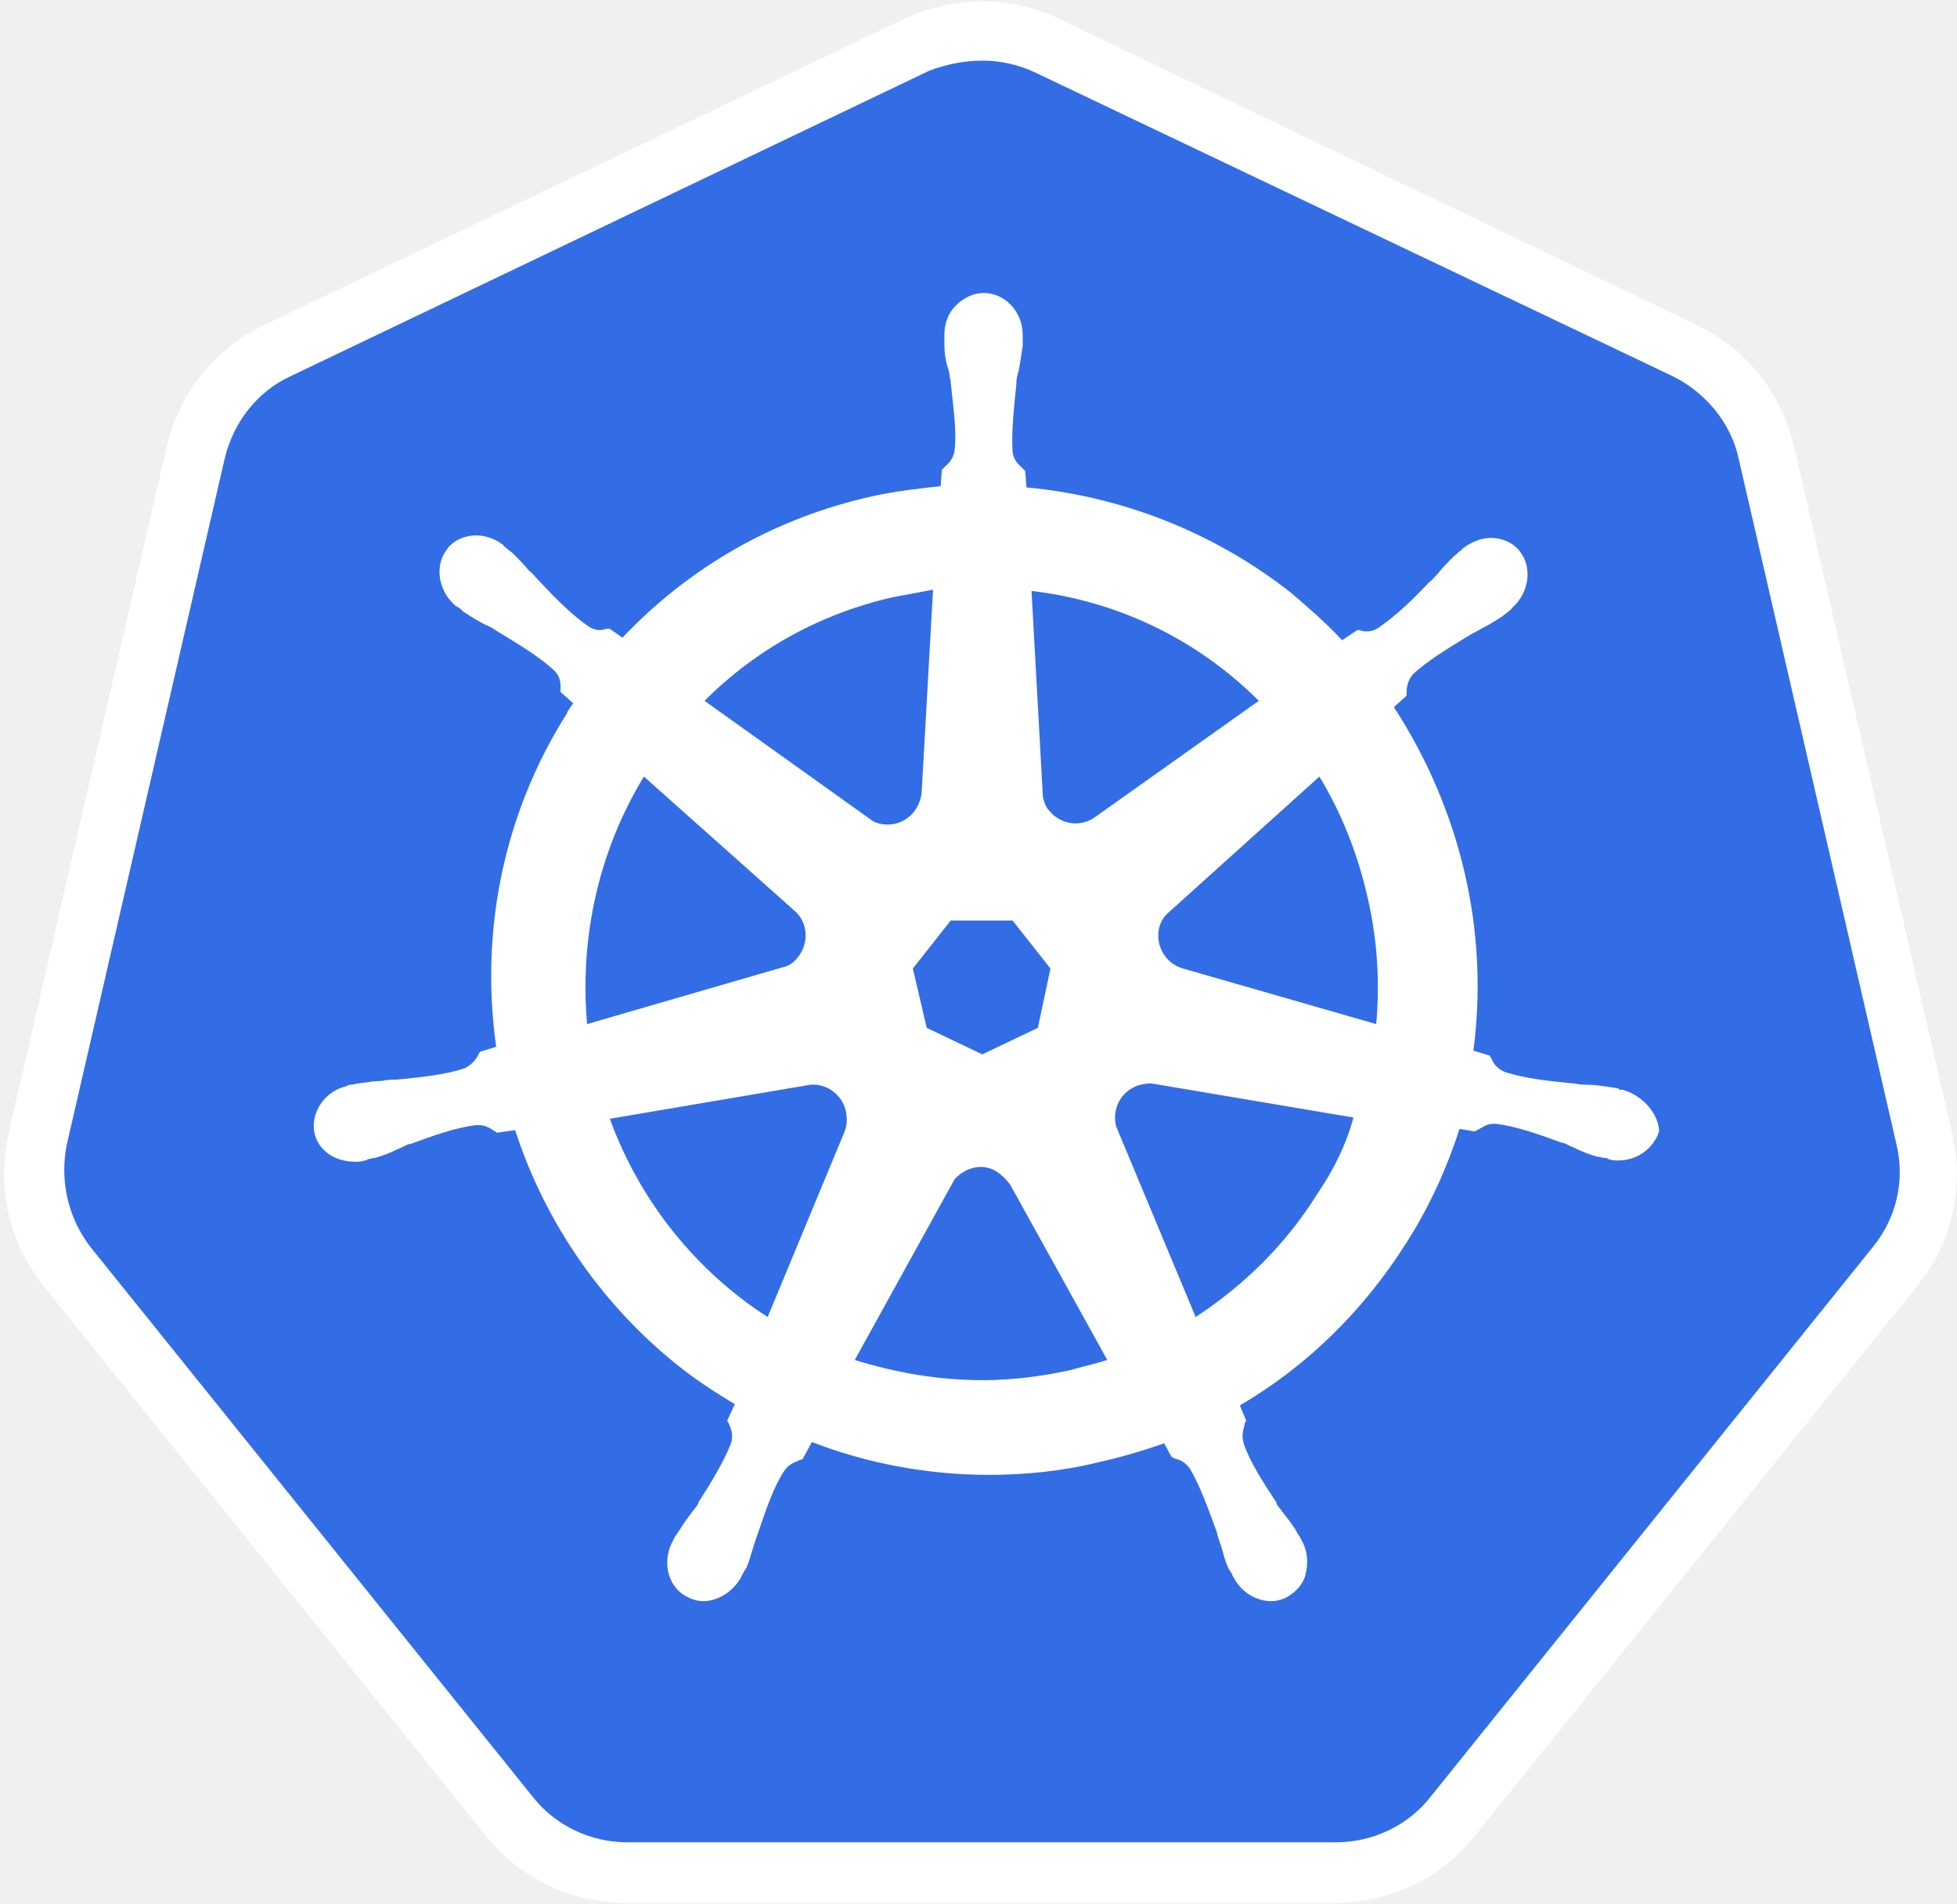
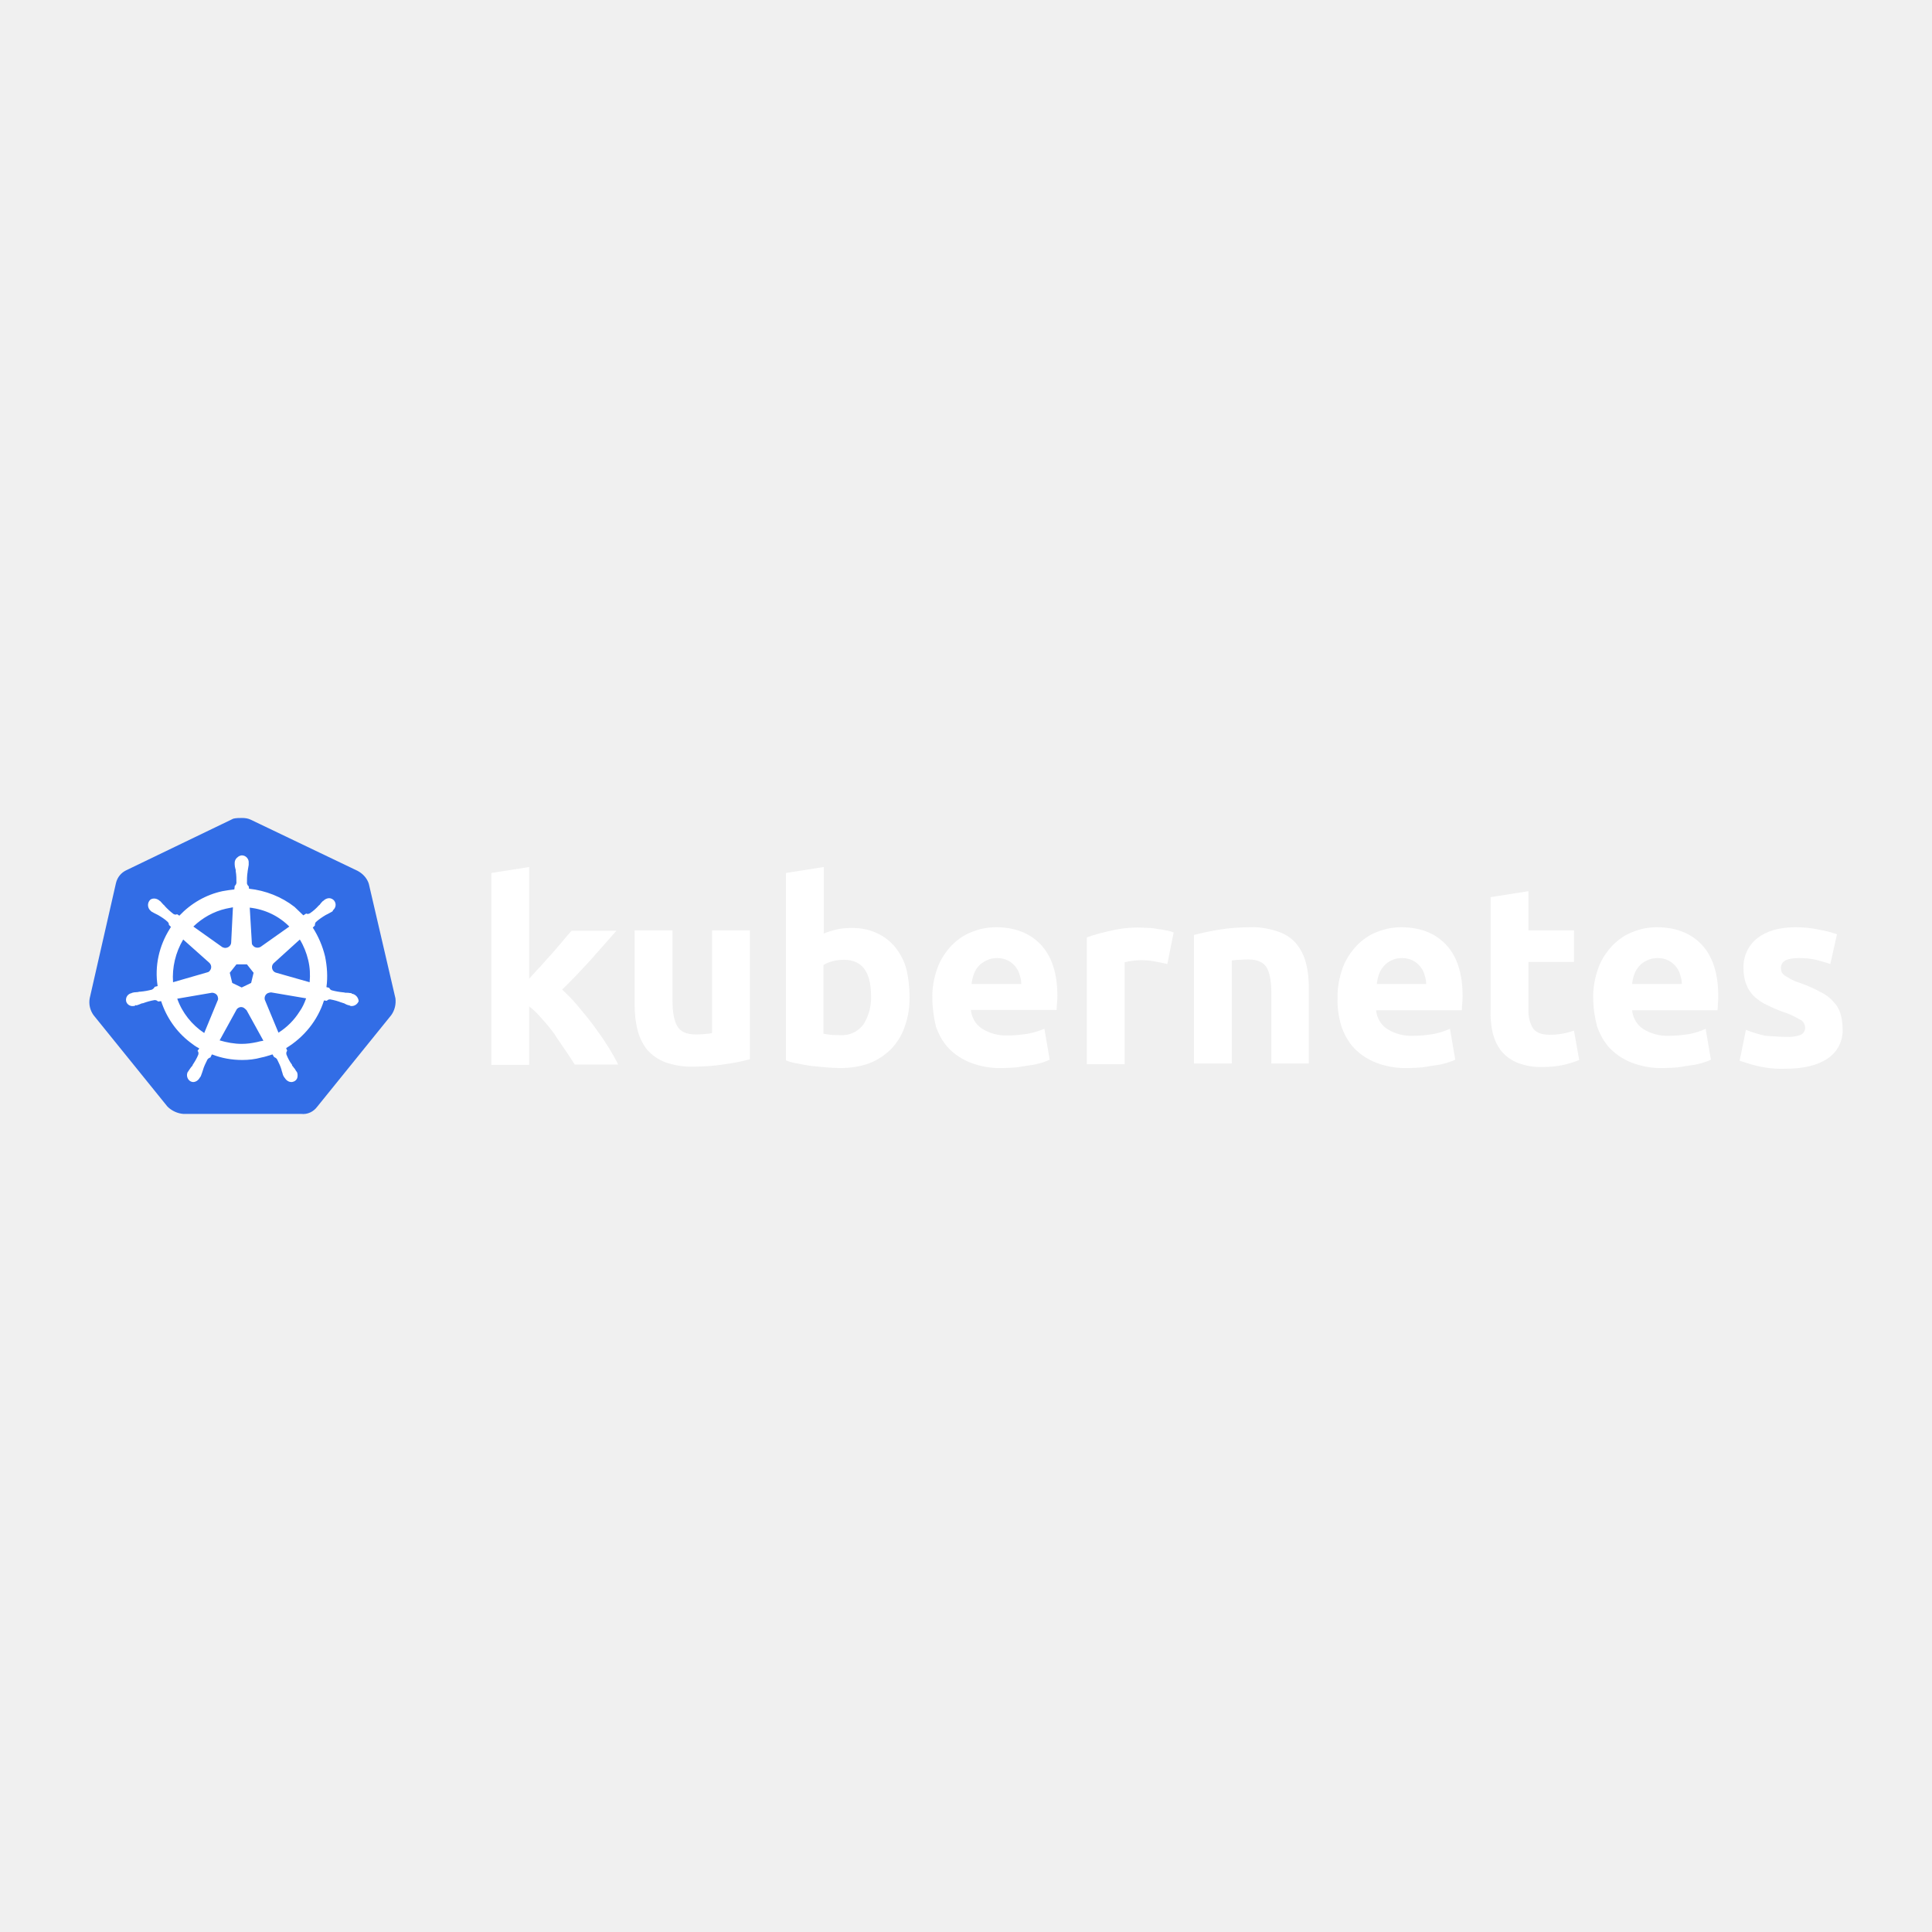
- <svg xmlns="http://www.w3.org/2000/svg" width="256px" height="249px" viewBox="0 0 256 249" version="1.1" preserveAspectRatio="xMidYMid">
-   <g>
-     <path d="M82.085,244.934 C76.139,244.934 70.524,242.292 66.725,237.502 L8.919,165.657 C5.12,160.867 3.634,154.756 5.12,148.81 L25.765,59.128 C27.086,53.182 31.05,48.392 36.501,45.75 L120.072,5.781 C122.715,4.459 125.688,3.799 128.661,3.799 C131.634,3.799 134.606,4.459 137.249,5.781 L220.821,45.585 C226.271,48.227 230.235,53.017 231.556,58.963 L252.201,148.645 C253.523,154.591 252.201,160.702 248.403,165.492 L190.596,237.337 C186.797,241.961 181.182,244.769 175.236,244.769 L82.085,244.934 L82.085,244.934 Z" fill="#326DE6" />
-     <path d="M128.495,7.928 C130.808,7.928 133.12,8.423 135.267,9.414 L218.839,49.218 C223.133,51.365 226.436,55.329 227.427,59.954 L248.072,149.636 C249.228,154.426 248.072,159.381 244.934,163.179 L187.128,235.025 C184.155,238.823 179.53,240.97 174.741,240.97 L82.085,240.97 C77.295,240.97 72.671,238.823 69.698,235.025 L11.892,163.179 C8.919,159.381 7.763,154.426 8.754,149.636 L29.399,59.954 C30.555,55.164 33.693,51.2 37.987,49.218 L121.559,9.249 C123.706,8.423 126.183,7.928 128.495,7.928 L128.495,7.928 Z M128.495,0.165 L128.495,0.165 C125.027,0.165 121.559,0.991 118.255,2.477 L34.684,42.446 C28.077,45.585 23.453,51.365 21.801,58.467 L1.156,148.15 C-0.495,155.252 1.156,162.519 5.781,168.299 L63.587,240.145 C68.046,245.76 74.818,248.898 81.92,248.898 L174.575,248.898 C181.677,248.898 188.449,245.76 192.908,240.145 L250.715,168.299 C255.339,162.684 256.991,155.252 255.339,148.15 L234.694,58.467 C233.043,51.365 228.418,45.585 221.812,42.446 L138.57,2.477 C135.432,0.991 131.964,0.165 128.495,0.165 L128.495,0.165 L128.495,0.165 Z" fill="#FFFFFF" />
-     <path d="M212.232,142.534 L212.232,142.534 L212.232,142.534 C212.067,142.534 212.067,142.534 212.232,142.534 L212.067,142.534 C211.902,142.534 211.737,142.534 211.737,142.369 C211.406,142.369 211.076,142.204 210.746,142.204 C209.59,142.039 208.599,141.874 207.608,141.874 C207.112,141.874 206.617,141.874 205.956,141.708 L205.791,141.708 C202.323,141.378 199.515,141.048 196.872,140.222 C195.716,139.726 195.386,139.066 195.055,138.405 C195.055,138.24 194.89,138.24 194.89,138.075 L194.89,138.075 L192.743,137.414 C193.734,129.817 193.404,121.889 191.587,114.126 C189.77,106.364 186.632,99.097 182.338,92.49 L183.99,91.004 L183.99,90.674 C183.99,89.848 184.155,89.022 184.815,88.196 C186.797,86.379 189.275,84.893 192.248,83.076 L192.248,83.076 C192.743,82.746 193.239,82.581 193.734,82.25 C194.725,81.755 195.551,81.259 196.542,80.599 C196.707,80.434 197.037,80.268 197.368,79.938 C197.533,79.773 197.698,79.773 197.698,79.608 L197.698,79.608 C200.01,77.626 200.506,74.323 198.854,72.175 C198.028,71.019 196.542,70.359 195.055,70.359 C193.734,70.359 192.578,70.854 191.422,71.68 L191.422,71.68 L191.422,71.68 C191.257,71.845 191.257,71.845 191.092,72.01 C190.761,72.175 190.596,72.506 190.266,72.671 C189.44,73.497 188.779,74.157 188.119,74.983 C187.788,75.314 187.458,75.809 186.963,76.139 L186.963,76.139 C184.65,78.617 182.503,80.599 180.356,82.085 C179.861,82.415 179.365,82.581 178.87,82.581 C178.539,82.581 178.209,82.581 177.879,82.415 L177.548,82.415 L177.548,82.415 L175.566,83.737 C173.419,81.425 171.107,79.443 168.795,77.461 C158.885,69.698 146.828,64.908 134.276,63.752 L134.111,61.605 C133.946,61.44 133.946,61.44 133.781,61.275 C133.285,60.779 132.625,60.284 132.459,59.128 C132.294,56.485 132.625,53.512 132.955,50.209 L132.955,50.044 C132.955,49.548 133.12,48.888 133.285,48.392 C133.45,47.401 133.615,46.41 133.781,45.254 L133.781,44.263 L133.781,43.768 L133.781,43.768 L133.781,43.768 C133.781,40.795 131.468,38.317 128.661,38.317 C127.339,38.317 126.018,38.978 125.027,39.969 C124.036,40.96 123.541,42.281 123.541,43.768 L123.541,43.768 L123.541,43.768 L123.541,44.098 L123.541,45.089 C123.541,46.245 123.706,47.236 124.036,48.227 C124.201,48.723 124.201,49.218 124.366,49.879 L124.366,50.044 C124.697,53.347 125.192,56.32 124.862,58.963 C124.697,60.119 124.036,60.614 123.541,61.11 C123.375,61.275 123.375,61.275 123.21,61.44 L123.21,61.44 L123.045,63.587 C120.072,63.917 117.099,64.248 114.126,64.908 C101.409,67.716 90.178,74.157 81.425,83.406 L79.773,82.25 L79.443,82.25 C79.112,82.25 78.782,82.415 78.452,82.415 C77.956,82.415 77.461,82.25 76.965,81.92 C74.818,80.434 72.671,78.286 70.359,75.809 L70.359,75.809 C70.028,75.479 69.698,74.983 69.203,74.653 C68.542,73.827 67.881,73.166 67.055,72.341 C66.89,72.175 66.56,72.01 66.23,71.68 C66.065,71.515 65.899,71.515 65.899,71.35 L65.899,71.35 C64.908,70.524 63.587,70.028 62.266,70.028 C60.779,70.028 59.293,70.689 58.467,71.845 C56.815,73.992 57.311,77.295 59.623,79.277 L59.623,79.277 L59.623,79.277 C59.788,79.277 59.788,79.443 59.954,79.443 C60.284,79.608 60.449,79.938 60.779,80.103 C61.77,80.764 62.596,81.259 63.587,81.755 C64.083,81.92 64.578,82.25 65.074,82.581 L65.074,82.581 C68.046,84.397 70.524,85.884 72.506,87.701 C73.332,88.526 73.332,89.352 73.332,90.178 L73.332,90.508 L73.332,90.508 L74.983,91.995 C74.653,92.49 74.323,92.821 74.157,93.316 C65.899,106.364 62.761,121.724 64.908,136.919 L62.761,137.579 C62.761,137.745 62.596,137.745 62.596,137.91 C62.266,138.57 61.77,139.231 60.779,139.726 C58.302,140.552 55.329,140.883 51.861,141.213 L51.695,141.213 C51.2,141.213 50.539,141.213 50.044,141.378 C49.053,141.378 48.062,141.543 46.906,141.708 C46.575,141.708 46.245,141.874 45.915,141.874 C45.75,141.874 45.585,141.874 45.419,142.039 L45.419,142.039 L45.419,142.039 C42.446,142.699 40.63,145.507 41.125,148.15 C41.621,150.462 43.768,151.948 46.41,151.948 C46.906,151.948 47.236,151.948 47.732,151.783 L47.732,151.783 L47.732,151.783 C47.897,151.783 48.062,151.783 48.062,151.618 C48.392,151.618 48.723,151.453 49.053,151.453 C50.209,151.123 51.035,150.792 52.026,150.297 C52.521,150.132 53.017,149.801 53.512,149.636 L53.677,149.636 C56.815,148.48 59.623,147.489 62.266,147.159 L62.596,147.159 C63.587,147.159 64.248,147.654 64.743,147.985 C64.908,147.985 64.908,148.15 65.074,148.15 L65.074,148.15 L67.386,147.819 C71.35,160.041 78.947,170.942 89.022,178.87 C91.334,180.686 93.646,182.173 96.124,183.659 L95.133,185.806 C95.133,185.972 95.298,185.972 95.298,186.137 C95.628,186.797 95.959,187.623 95.628,188.779 C94.637,191.257 93.151,193.734 91.334,196.542 L91.334,196.707 C91.004,197.203 90.674,197.533 90.343,198.028 C89.683,198.854 89.187,199.68 88.526,200.671 C88.361,200.836 88.196,201.166 88.031,201.497 C88.031,201.662 87.866,201.827 87.866,201.827 L87.866,201.827 L87.866,201.827 C86.545,204.635 87.535,207.773 90.013,208.929 C90.674,209.259 91.334,209.425 91.995,209.425 C93.977,209.425 95.959,208.103 96.95,206.286 L96.95,206.286 L96.95,206.286 C96.95,206.121 97.115,205.956 97.115,205.956 C97.28,205.626 97.445,205.295 97.61,205.13 C98.106,203.974 98.271,203.148 98.601,202.157 C98.766,201.662 98.932,201.166 99.097,200.671 L99.097,200.671 C100.253,197.368 101.079,194.725 102.565,192.413 C103.226,191.422 104.052,191.257 104.712,190.926 C104.877,190.926 104.877,190.926 105.043,190.761 L105.043,190.761 L106.199,188.614 C113.466,191.422 121.394,192.908 129.321,192.908 C134.111,192.908 139.066,192.413 143.69,191.257 C146.663,190.596 149.471,189.77 152.279,188.779 L153.27,190.596 C153.435,190.596 153.435,190.596 153.6,190.761 C154.426,190.926 155.086,191.257 155.747,192.248 C157.068,194.56 158.059,197.368 159.215,200.506 L159.215,200.671 C159.381,201.166 159.546,201.662 159.711,202.157 C160.041,203.148 160.206,204.139 160.702,205.13 C160.867,205.461 161.032,205.626 161.197,205.956 C161.197,206.121 161.363,206.286 161.363,206.286 L161.363,206.286 L161.363,206.286 C162.354,208.268 164.335,209.425 166.317,209.425 C166.978,209.425 167.639,209.259 168.299,208.929 C169.455,208.268 170.446,207.277 170.777,205.956 C171.107,204.635 171.107,203.148 170.446,201.827 L170.446,201.827 L170.446,201.827 C170.446,201.662 170.281,201.662 170.281,201.497 C170.116,201.166 169.951,200.836 169.786,200.671 C169.29,199.68 168.63,198.854 167.969,198.028 C167.639,197.533 167.308,197.203 166.978,196.707 L166.978,196.542 C165.161,193.734 163.51,191.257 162.684,188.779 C162.354,187.623 162.684,186.963 162.849,186.137 C162.849,185.972 163.014,185.972 163.014,185.806 L163.014,185.806 L162.188,183.825 C170.942,178.705 178.374,171.437 183.99,162.519 C186.963,157.894 189.275,152.774 190.926,147.654 L192.908,147.985 C193.074,147.985 193.074,147.819 193.239,147.819 C193.899,147.489 194.395,146.994 195.386,146.994 L195.716,146.994 C198.359,147.324 201.166,148.315 204.305,149.471 L204.47,149.471 C204.965,149.636 205.461,149.966 205.956,150.132 C206.947,150.627 207.773,150.957 208.929,151.288 C209.259,151.288 209.59,151.453 209.92,151.453 C210.085,151.453 210.25,151.453 210.415,151.618 L210.415,151.618 C210.911,151.783 211.241,151.783 211.737,151.783 C214.214,151.783 216.361,150.132 217.022,147.985 C217.022,146.003 215.205,143.36 212.232,142.534 L212.232,142.534 Z M135.763,134.441 L128.495,137.91 L121.228,134.441 L119.412,126.679 L124.366,120.403 L132.459,120.403 L137.414,126.679 L135.763,134.441 L135.763,134.441 Z M178.87,117.265 C180.191,122.88 180.521,128.495 180.026,133.946 L154.756,126.679 C152.444,126.018 151.123,123.706 151.618,121.394 C151.783,120.733 152.114,120.072 152.609,119.577 L172.594,101.574 C175.401,106.199 177.548,111.484 178.87,117.265 L178.87,117.265 Z M164.666,91.665 L143.03,107.025 C141.213,108.181 138.735,107.85 137.249,106.034 C136.754,105.538 136.588,104.877 136.423,104.217 L134.937,77.295 C146.333,78.617 156.738,83.737 164.666,91.665 L164.666,91.665 Z M116.769,78.121 C118.586,77.791 120.237,77.461 122.054,77.13 L120.568,103.556 C120.403,105.868 118.586,107.85 116.108,107.85 C115.448,107.85 114.622,107.685 114.126,107.355 L92.16,91.665 C98.932,84.893 107.355,80.268 116.769,78.121 L116.769,78.121 Z M84.232,101.574 L103.886,119.081 C105.703,120.568 105.868,123.375 104.382,125.192 C103.886,125.853 103.226,126.348 102.4,126.514 L76.8,133.946 C75.809,122.715 78.286,111.319 84.232,101.574 L84.232,101.574 Z M79.773,146.333 L106.034,141.874 C108.181,141.708 110.163,143.195 110.658,145.342 C110.823,146.333 110.823,147.159 110.493,147.985 L110.493,147.985 L100.418,172.263 C91.169,166.317 83.737,157.234 79.773,146.333 L79.773,146.333 Z M140.057,179.2 C136.258,180.026 132.459,180.521 128.495,180.521 C122.715,180.521 117.099,179.53 111.814,177.879 L124.862,154.261 C126.183,152.774 128.33,152.114 130.147,153.105 C130.973,153.6 131.634,154.261 132.129,154.921 L132.129,154.921 L144.846,177.879 C143.36,178.374 141.708,178.705 140.057,179.2 L140.057,179.2 Z M172.263,156.243 C168.134,162.849 162.684,168.134 156.408,172.263 L146.003,147.324 C145.507,145.342 146.333,143.195 148.315,142.204 C148.975,141.874 149.801,141.708 150.627,141.708 L177.053,146.168 C176.062,149.801 174.41,153.105 172.263,156.243 L172.263,156.243 Z" fill="#FFFFFF" />
+ <svg xmlns="http://www.w3.org/2000/svg" id="SvgjsSvg1001" width="288" height="288" version="1.1">
+   <defs id="SvgjsDefs1002" />
+   <g id="SvgjsG1008" transform="matrix(0.9167,0,0,0.9167,11.99521,11.99521)">
+     <svg width="288" height="288" viewBox="-2.536 -2.536 505.686 89.602">
+       <path fill="#326de6" d="m 79.797,18.8 c -0.5,-1.6 -1.7,-2.9 -3.2,-3.7 l -30.5,-14.6 c -0.8,-0.4 -1.7,-0.5 -2.5,-0.5 -0.8,0 -1.7,0 -2.5,0.2 l -30.5,14.7 c -1.5,0.7 -2.6,2 -3,3.7 L 0.097,51.5 c -0.3,1.7 0.1,3.4 1.1,4.8 L 22.297,82.4 c 1.2,1.2 2.9,2 4.6,2.1 h 33.6 c 1.8,0.2 3.5,-0.6 4.6,-2.1 l 21.1,-26.1 c 1,-1.4 1.4,-3.1 1.2,-4.8 l -7.6,-32.7 z" class="color326de6 svgShape" />
+       <path fill="#ffffff" d="m 75.097,50.2 0,0 c -0.1,0 -0.2,0 -0.2,-0.1 0,-0.1 -0.2,-0.1 -0.4,-0.1 -0.4,-0.1 -0.8,-0.1 -1.2,-0.1 -0.2,0 -0.4,0 -0.6,-0.1 h -0.1 c -1.1,-0.1 -2.3,-0.3 -3.4,-0.6 -0.3,-0.1 -0.6,-0.4 -0.7,-0.7 0.1,0 0,0 0,0 l 0,0 -0.8,-0.2 c 0.4,-2.9 0.2,-5.9 -0.4,-8.8 -0.7,-2.9 -1.9,-5.7 -3.5,-8.2 l 0.6,-0.6 0,0 v -0.1 c 0,-0.3 0.1,-0.7 0.3,-0.9 0.9,-0.8 1.8,-1.4 2.8,-2 l 0,0 c 0.2,-0.1 0.4,-0.2 0.6,-0.3 0.4,-0.2 0.7,-0.4 1.1,-0.6 0.1,-0.1 0.2,-0.1 0.3,-0.2 0.1,-0.1 0,-0.1 0,-0.2 l 0,0 c 0.9,-0.7 1.1,-1.9 0.4,-2.8 -0.3,-0.4 -0.9,-0.7 -1.4,-0.7 -0.5,0 -1,0.2 -1.4,0.5 l 0,0 -0.1,0.1 c -0.1,0.1 -0.2,0.2 -0.3,0.2 -0.3,0.3 -0.6,0.6 -0.8,0.9 -0.1,0.2 -0.3,0.3 -0.4,0.4 l 0,0 c -0.7,0.8 -1.6,1.6 -2.5,2.2 -0.2,0.1 -0.4,0.2 -0.6,0.2 -0.1,0 -0.3,0 -0.4,-0.1 h -0.1 l -0.8,0.5 c -0.8,-0.8 -1.7,-1.6 -2.5,-2.4 -3.7,-2.9 -8.3,-4.7 -13,-5.2 l -0.1,-0.8 0,0 0,0.1 c -0.3,-0.2 -0.4,-0.5 -0.5,-0.8 0,-1.1 0,-2.2 0.2,-3.4 v -0.1 c 0,-0.2 0.1,-0.4 0.1,-0.6 0.1,-0.4 0.1,-0.8 0.2,-1.2 v -0.6 l 0,0 c 0.1,-1 -0.7,-2 -1.7,-2.1 -0.6,-0.1 -1.2,0.2 -1.7,0.7 -0.4,0.4 -0.6,0.9 -0.6,1.4 l 0,0 v 0.5 c 0,0.4 0.1,0.8 0.2,1.2 0.1,0.2 0.1,0.4 0.1,0.6 v 0.1 c 0.2,1.1 0.2,2.2 0.2,3.4 -0.1,0.3 -0.2,0.6 -0.5,0.8 l 0,0.2 0,0 -0.1,0.8 c -1.1,0.1 -2.2,0.3 -3.4,0.5 -4.7,1 -9,3.5 -12.3,7 l -0.6,-0.4 h -0.1 c -0.1,0 -0.2,0.1 -0.4,0.1 -0.2,0 -0.4,-0.1 -0.6,-0.2 -0.9,-0.7 -1.8,-1.5 -2.5,-2.3 l 0,0 c -0.1,-0.2 -0.3,-0.3 -0.4,-0.4 -0.3,-0.3 -0.5,-0.6 -0.8,-0.9 -0.1,-0.1 -0.2,-0.1 -0.3,-0.2 -0.1,-0.1 -0.1,-0.1 -0.1,-0.1 l 0,0 c -0.4,-0.3 -0.9,-0.5 -1.4,-0.5 -0.6,0 -1.1,0.2 -1.4,0.7 -0.6,0.9 -0.4,2.1 0.4,2.8 l 0,0 c 0.1,0 0.1,0.1 0.1,0.1 0,0 0.2,0.2 0.3,0.2 0.3,0.2 0.7,0.4 1.1,0.6 0.2,0.1 0.4,0.2 0.6,0.3 l 0,0 c 1,0.6 2,1.2 2.8,2 0.2,0.2 0.4,0.6 0.3,0.9 v -0.1 l 0,0 0.6,0.6 c -0.1,0.2 -0.2,0.3 -0.3,0.5 -3.1,4.9 -4.4,10.7 -3.5,16.4 l -0.8,0.2 0,0 c 0,0.1 -0.1,0.1 -0.1,0.1 -0.1,0.3 -0.4,0.5 -0.7,0.7 -1.1,0.3 -2.2,0.5 -3.4,0.6 h 0 c -0.2,0 -0.4,0 -0.6,0.1 -0.4,0 -0.8,0.1 -1.2,0.1 -0.1,0 -0.2,0.1 -0.4,0.1 -0.1,0 -0.1,0 -0.2,0.1 l 0,0 c -1.1,0.2 -1.8,1.2 -1.6,2.3 0,0 0,0 0,0 0.2,0.9 1.1,1.5 2,1.4 0.2,0 0.3,0 0.5,-0.1 l 0,0 c 0.1,0 0.1,0 0.1,-0.1 0,-0.1 0.3,0 0.4,0 0.4,-0.1 0.8,-0.3 1.1,-0.4 0.2,-0.1 0.4,-0.2 0.6,-0.2 h 0.1 c 1.1,-0.4 2.1,-0.7 3.3,-0.9 h 0.1 c 0.3,0 0.6,0.1 0.8,0.3 0.1,0 0.1,0.1 0.1,0.1 l 0,0 0.9,-0.1 c 1.5,4.6 4.3,8.7 8.2,11.7 0.9,0.7 1.7,1.3 2.7,1.8 l -0.5,0.7 0,0 c 0,0.1 0.1,0.1 0.1,0.1 0.2,0.3 0.2,0.7 0.1,1 -0.4,1 -1,2 -1.6,2.9 v 0.1 c -0.1,0.2 -0.2,0.3 -0.4,0.5 -0.2,0.2 -0.4,0.6 -0.7,1 -0.1,0.1 -0.1,0.2 -0.2,0.3 0,0 0,0.1 -0.1,0.1 l 0,0 c -0.5,1 -0.1,2.2 0.8,2.7 0.2,0.1 0.5,0.2 0.7,0.2 0.8,0 1.5,-0.5 1.9,-1.2 l 0,0 c 0,0 0,-0.1 0.1,-0.1 0,-0.1 0.1,-0.2 0.2,-0.3 0.1,-0.4 0.3,-0.7 0.4,-1.1 l 0.2,-0.6 0,0 c 0.3,-1.1 0.8,-2.1 1.3,-3.1 0.2,-0.3 0.5,-0.5 0.8,-0.6 0.1,0 0.1,0 0.1,-0.1 l 0,0 0.4,-0.8 c 2.8,1.1 5.7,1.6 8.7,1.6 1.8,0 3.6,-0.2 5.4,-0.7 1.1,-0.2 2.2,-0.6 3.2,-0.9 l 0.4,0.7 0,0 c 0.1,0 0.1,0 0.1,0.1 0.3,0.1 0.6,0.3 0.8,0.6 0.5,1 1,2 1.3,3.1 v 0.1 l 0.2,0.6 c 0.1,0.4 0.2,0.8 0.4,1.1 0.1,0.1 0.1,0.2 0.2,0.3 0,0 0,0.1 0.1,0.1 l 0,0 c 0.4,0.7 1.1,1.2 1.9,1.2 0.3,0 0.5,-0.1 0.8,-0.2 0.4,-0.2 0.8,-0.6 0.9,-1.1 0.1,-0.5 0.1,-1 -0.1,-1.5 l 0,0 c 0,-0.1 -0.1,-0.1 -0.1,-0.1 0,-0.1 -0.1,-0.2 -0.2,-0.3 -0.2,-0.4 -0.4,-0.7 -0.7,-1 -0.1,-0.2 -0.2,-0.3 -0.4,-0.5 v -0.2 c -0.7,-0.9 -1.2,-1.9 -1.6,-2.9 -0.1,-0.3 -0.1,-0.7 0.1,-1 0,-0.1 0.1,-0.1 0.1,-0.1 l 0,0 -0.3,-0.8 c 5.1,-3.1 9,-7.9 10.8,-13.6 l 0.8,0.1 0,0 c 0.1,0 0.1,-0.1 0.1,-0.1 0.2,-0.2 0.5,-0.3 0.8,-0.3 h 0.1 c 1.1,0.2 2.2,0.5 3.2,0.9 h 0.1 c 0.2,0.1 0.4,0.2 0.6,0.2 0.4,0.2 0.7,0.4 1.1,0.5 0.1,0 0.2,0.1 0.4,0.1 0.1,0 0.1,0 0.2,0.1 l 0,0 c 0.2,0.1 0.3,0.1 0.5,0.1 0.9,0 1.7,-0.6 2,-1.4 -0.1,-1.1 -0.9,-1.9 -1.8,-2.1 z m -28.9,-3.1 -2.7,1.3 -2.7,-1.3 -0.7,-2.9 1.9,-2.4 h 3 l 1.9,2.4 -0.7,2.9 z m 16.3,-6.5 c 0.5,2.1 0.6,4.2 0.4,6.3 l -9.5,-2.7 0,0 c -0.9,-0.2 -1.4,-1.1 -1.2,-2 0.1,-0.3 0.2,-0.5 0.4,-0.7 l 7.5,-6.8 c 1.1,1.8 1.9,3.8 2.4,5.9 z m -5.4,-9.6 -8.2,5.8 c -0.7,0.4 -1.7,0.3 -2.2,-0.4 -0.2,-0.2 -0.3,-0.4 -0.3,-0.7 l -0.6,-10.1 c 4.4,0.5 8.3,2.4 11.3,5.4 l 0,0 z m -18.1,-5.1 2,-0.4 -0.5,10 0,0 c 0,0.9 -0.8,1.6 -1.7,1.6 -0.3,0 -0.5,-0.1 -0.8,-0.2 l -8.3,-5.9 c 2.6,-2.5 5.8,-4.3 9.3,-5.1 z m -12.2,8.8 7.4,6.6 0,0 c 0.7,0.6 0.8,1.6 0.2,2.3 -0.2,0.3 -0.4,0.4 -0.8,0.5 l -9.7,2.8 c -0.3,-4.2 0.7,-8.5 2.9,-12.2 z m -1.7,16.9 9.9,-1.7 c 0.8,0 1.6,0.5 1.7,1.3 0.1,0.3 0.1,0.7 -0.1,1 l 0,0 -3.8,9.2 c -3.5,-2.3 -6.3,-5.8 -7.7,-9.8 z m 22.7,12.4 c -1.4,0.3 -2.8,0.5 -4.3,0.5 -2.1,0 -4.3,-0.4 -6.3,-1 l 4.9,-8.9 c 0.5,-0.6 1.3,-0.8 2,-0.4 0.3,0.2 0.5,0.4 0.8,0.7 l 0,0 4.8,8.7 c -0.6,0.1 -1.2,0.2 -1.9,0.4 z m 12.2,-8.7 c -1.5,2.4 -3.6,4.5 -6,6 l -3.9,-9.4 c -0.2,-0.8 0.2,-1.6 0.9,-1.9 0.3,-0.1 0.6,-0.2 0.9,-0.2 l 10,1.7 c -0.5,1.4 -1.1,2.7 -1.9,3.8 z" class="colorfff svgShape" />
+       <path d="m 484.497,62.5 c 1.4,0.1 2.9,-0.1 4.2,-0.6 0.8,-0.4 1.3,-1.3 1.2,-2.2 -0.1,-1 -0.7,-1.9 -1.6,-2.2 -1.5,-0.9 -3.2,-1.7 -4.9,-2.2 -1.7,-0.6 -3.2,-1.3 -4.6,-2 -1.3,-0.6 -2.4,-1.4 -3.5,-2.4 -1,-1 -1.7,-2.1 -2.2,-3.4 -0.6,-1.5 -0.8,-3.1 -0.8,-4.7 -0.1,-3.3 1.4,-6.5 4,-8.5 2.7,-2.1 6.3,-3.1 10.9,-3.1 2.2,0 4.5,0.2 6.7,0.7 1.7,0.3 3.4,0.7 5.1,1.3 l -1.9,8.5 c -1.4,-0.5 -2.7,-0.8 -4.1,-1.2 -1.6,-0.4 -3.3,-0.5 -4.9,-0.5 -3.4,0 -5.1,0.9 -5.1,2.8 0,0.4 0.1,0.8 0.2,1.2 0.2,0.4 0.5,0.7 0.9,1 0.4,0.3 1,0.6 1.7,1 0.7,0.4 1.7,0.8 2.9,1.2 2,0.7 4,1.6 5.8,2.6 1.4,0.7 2.6,1.6 3.6,2.8 0.9,0.9 1.5,2 1.9,3.3 0.4,1.4 0.6,2.8 0.6,4.2 0.2,3.4 -1.4,6.7 -4.3,8.6 -2.8,1.9 -6.8,2.9 -12,2.9 -2.9,0.1 -5.7,-0.2 -8.5,-0.9 -1.6,-0.4 -3.1,-0.9 -4.6,-1.4 l 1.8,-8.8 c 1.8,0.7 3.7,1.3 5.6,1.7 2,0.1 3.9,0.3 5.9,0.3 m -55.1,-11 c -0.1,-3 0.5,-6 1.5,-8.8 0.9,-2.4 2.3,-4.5 4.1,-6.4 1.7,-1.7 3.6,-3 5.8,-3.8 2.2,-0.9 4.5,-1.3 6.8,-1.3 5.4,0 9.7,1.7 12.8,5 3.1,3.3 4.7,8.2 4.7,14.6 0,0.6 0,1.3 -0.1,2.1 0,0.8 -0.1,1.4 -0.1,2 h -24.4 c 0.2,2.1 1.3,4.1 3.1,5.3 2.2,1.4 4.8,2.1 7.4,2 1.9,0 3.9,-0.2 5.8,-0.5 1.6,-0.3 3.2,-0.8 4.7,-1.5 l 1.5,8.8 c -0.7,0.4 -1.5,0.6 -2.3,0.9 -1.1,0.3 -2.2,0.6 -3.3,0.7 -1.2,0.2 -2.4,0.4 -3.8,0.6 -1.3,0.1 -2.7,0.2 -4.1,0.2 -3.1,0.1 -6.1,-0.4 -9,-1.5 -2.4,-0.9 -4.5,-2.3 -6.3,-4.1 -1.7,-1.8 -2.9,-4 -3.7,-6.3 -0.7,-2.7 -1.1,-5.4 -1.1,-8 m 25.3,-4.1 c 0,-0.9 -0.2,-1.8 -0.5,-2.7 -0.2,-0.9 -0.7,-1.6 -1.2,-2.3 -0.6,-0.7 -1.3,-1.3 -2.1,-1.7 -1,-0.5 -2,-0.7 -3.1,-0.7 -1.1,0 -2.1,0.2 -3.1,0.7 -0.8,0.4 -1.6,0.9 -2.2,1.6 -0.6,0.7 -1.1,1.5 -1.4,2.4 -0.3,0.9 -0.5,1.8 -0.6,2.7 l 14.2,0 m -54.6,-24.8 10.8,-1.7 v 11.2 h 13 v 9 h -13 v 13.4 c -0.1,1.9 0.3,3.8 1.2,5.4 0.8,1.3 2.4,2 4.9,2 1.2,0 2.4,-0.1 3.5,-0.3 1.2,-0.2 2.3,-0.5 3.4,-0.9 l 1.5,8.4 c -1.4,0.6 -2.9,1 -4.4,1.4 -1.9,0.4 -3.9,0.6 -5.9,0.6 -2.5,0.1 -5,-0.3 -7.3,-1.2 -1.8,-0.7 -3.4,-1.9 -4.6,-3.3 -1.2,-1.5 -2,-3.3 -2.5,-5.2 -0.5,-2.2 -0.7,-4.5 -0.6,-6.7 V 22.6 m -43.7,28.9 c -0.1,-3 0.5,-6 1.5,-8.8 0.9,-2.4 2.3,-4.5 4.1,-6.4 1.7,-1.7 3.6,-3 5.8,-3.8 2.2,-0.9 4.5,-1.3 6.8,-1.3 5.4,0 9.7,1.7 12.8,5 3.1,3.3 4.7,8.2 4.7,14.6 0,0.6 0,1.3 -0.1,2.1 -0.1,0.8 -0.1,1.4 -0.1,2 h -24.5 c 0.2,2.1 1.3,4.1 3.1,5.3 2.2,1.4 4.8,2.1 7.4,2 1.9,0 3.9,-0.2 5.8,-0.5 1.6,-0.3 3.2,-0.8 4.8,-1.5 l 1.5,8.8 c -0.7,0.4 -1.5,0.6 -2.3,0.9 -1.1,0.3 -2.2,0.6 -3.3,0.7 -1.2,0.2 -2.4,0.4 -3.8,0.6 -1.3,0.1 -2.7,0.2 -4.1,0.2 -3.1,0.1 -6.1,-0.4 -9,-1.5 -2.4,-0.9 -4.5,-2.3 -6.3,-4.1 -1.7,-1.8 -2.9,-4 -3.7,-6.3 -0.8,-2.7 -1.2,-5.4 -1.1,-8 m 25.3,-4.1 c 0,-0.9 -0.2,-1.8 -0.5,-2.7 -0.2,-0.9 -0.7,-1.6 -1.2,-2.3 -0.6,-0.7 -1.3,-1.3 -2.1,-1.7 -1,-0.5 -2,-0.7 -3.1,-0.7 -1.1,0 -2.1,0.2 -3.1,0.7 -0.8,0.4 -1.5,0.9 -2.1,1.6 -0.6,0.7 -1.1,1.5 -1.4,2.4 -0.3,0.9 -0.5,1.8 -0.6,2.7 l 14.1,0 m -66.3,-14 c 2.3,-0.6 4.7,-1.1 7.1,-1.5 3,-0.5 6.1,-0.7 9.1,-0.7 2.7,-0.1 5.4,0.4 8,1.3 2,0.7 3.8,1.9 5.1,3.5 1.3,1.6 2.2,3.5 2.7,5.5 0.6,2.3 0.8,4.7 0.8,7.1 v 21.5 h -10.7 V 50 c 0,-3.5 -0.5,-5.9 -1.4,-7.4 -0.9,-1.4 -2.6,-2.2 -5.1,-2.2 -0.8,0 -1.6,0 -2.5,0.1 -0.9,0 -1.6,0.1 -2.3,0.2 v 29.4 h -10.8 l 0,-36.7 m -7.6,8.3 c -1,-0.2 -2.1,-0.5 -3.4,-0.7 -1.4,-0.3 -2.8,-0.4 -4.2,-0.4 -0.8,0 -1.6,0.1 -2.5,0.2 -0.7,0.1 -1.4,0.2 -2.1,0.4 v 29.1 h -10.8 V 34.1 c 2.2,-0.8 4.5,-1.4 6.8,-1.9 2.9,-0.7 5.9,-1 8.8,-0.9 0.7,0 1.4,0.1 2.1,0.1 0.8,0 1.6,0.1 2.5,0.3 0.8,0.1 1.6,0.2 2.5,0.4 0.7,0.1 1.4,0.3 2.1,0.6 l -1.8,9 m -67.1,9.8 c -0.1,-3 0.5,-6 1.5,-8.8 0.9,-2.4 2.3,-4.5 4.1,-6.4 1.7,-1.7 3.6,-3 5.8,-3.8 2.2,-0.9 4.5,-1.3 6.8,-1.3 5.4,0 9.7,1.7 12.8,5 3.1,3.3 4.7,8.2 4.7,14.5 0,0.6 0,1.3 -0.1,2.1 -0.1,0.8 -0.1,1.4 -0.1,2 h -24.5 c 0.2,2.1 1.3,4.1 3.1,5.3 2.2,1.4 4.8,2.1 7.4,2 1.9,0 3.9,-0.2 5.8,-0.5 1.6,-0.3 3.2,-0.8 4.7,-1.4 l 1.5,8.8 c -0.7,0.4 -1.5,0.6 -2.3,0.9 -1.1,0.3 -2.2,0.6 -3.3,0.7 -1.2,0.2 -2.4,0.4 -3.8,0.6 -1.3,0.1 -2.7,0.2 -4.1,0.2 -3.1,0.1 -6.1,-0.4 -9,-1.5 -2.4,-0.9 -4.5,-2.3 -6.3,-4.1 -1.7,-1.8 -2.9,-4 -3.7,-6.3 -0.6,-2.7 -1,-5.3 -1,-8 m 25.4,-4.1 c 0,-0.9 -0.2,-1.8 -0.5,-2.7 -0.2,-0.9 -0.7,-1.6 -1.2,-2.3 -0.6,-0.7 -1.3,-1.3 -2.1,-1.7 -1,-0.5 -2,-0.7 -3.1,-0.7 -1.1,0 -2.1,0.2 -3.1,0.7 -0.8,0.4 -1.6,0.9 -2.2,1.6 -0.6,0.7 -1.1,1.5 -1.4,2.4 -0.3,0.9 -0.5,1.8 -0.6,2.7 l 14.2,0 m -42.9,3.5 c 0,-7 -2.6,-10.4 -7.7,-10.4 -1.1,0 -2.2,0.1 -3.3,0.4 -0.9,0.2 -1.8,0.6 -2.6,1.1 v 19.6 c 0.5,0.1 1.2,0.2 2,0.3 0.8,0.1 1.7,0.1 2.7,0.1 2.6,0.2 5.1,-0.9 6.7,-3 1.5,-2.4 2.3,-5.2 2.2,-8.1 m 11,0.4 c 0,2.8 -0.4,5.6 -1.4,8.3 -0.8,2.4 -2.1,4.5 -3.8,6.3 -1.8,1.8 -3.9,3.2 -6.2,4.1 -2.7,1 -5.5,1.4 -8.4,1.4 -1.3,0 -2.7,-0.1 -4.1,-0.2 -1.4,-0.1 -2.8,-0.3 -4.2,-0.4 -1.3,-0.2 -2.6,-0.4 -3.9,-0.7 -1.3,-0.2 -2.4,-0.5 -3.3,-0.9 V 15.7 l 10.8,-1.7 v 19 c 1.2,-0.5 2.5,-0.9 3.8,-1.2 1.4,-0.3 2.8,-0.4 4.2,-0.4 2.5,0 4.9,0.4 7.2,1.5 2,0.9 3.8,2.3 5.2,4 1.5,1.9 2.6,4 3.2,6.3 0.6,2.5 0.9,5.3 0.9,8.1 m -45.6,17.6 c -2.3,0.6 -4.7,1.1 -7.1,1.4 -3,0.5 -6.1,0.7 -9.1,0.7 -2.8,0.1 -5.5,-0.4 -8.1,-1.3 -2,-0.8 -3.7,-2 -5.1,-3.6 -1.3,-1.7 -2.2,-3.6 -2.7,-5.7 -0.6,-2.3 -0.8,-4.8 -0.8,-7.2 V 32.1 h 10.8 V 52 c 0,3.5 0.5,6 1.4,7.5 0.9,1.5 2.6,2.3 5.1,2.3 0.8,0 1.6,0 2.5,-0.1 0.9,-0.1 1.6,-0.1 2.3,-0.3 V 32.1 h 10.8 l 0,36.8 m -63,-23 c 1.1,-1.2 2.1,-2.4 3.3,-3.6 1.1,-1.3 2.2,-2.5 3.3,-3.7 1.1,-1.3 2.1,-2.4 3,-3.5 0.9,-1.1 1.8,-2.1 2.5,-2.9 h 12.8 c -2.6,2.9 -5.1,5.8 -7.5,8.5 -2.5,2.7 -5.1,5.5 -8,8.3 1.6,1.5 3.1,3 4.5,4.7 1.5,1.8 3,3.6 4.5,5.6 1.4,1.9 2.8,3.9 4,5.8 1.2,1.9 2.2,3.7 3,5.3 h -12.4 c -0.8,-1.3 -1.7,-2.6 -2.7,-4.1 -1,-1.5 -2.1,-3 -3.1,-4.6 -1.1,-1.5 -2.3,-3 -3.6,-4.4 -1.1,-1.3 -2.3,-2.5 -3.6,-3.5 v 16.7 h -10.8 V 15.7 l 10.8,-1.7 0,31.9" fill="#ffffff" class="color000 svgShape" />
+     </svg>
  </g>
</svg>
